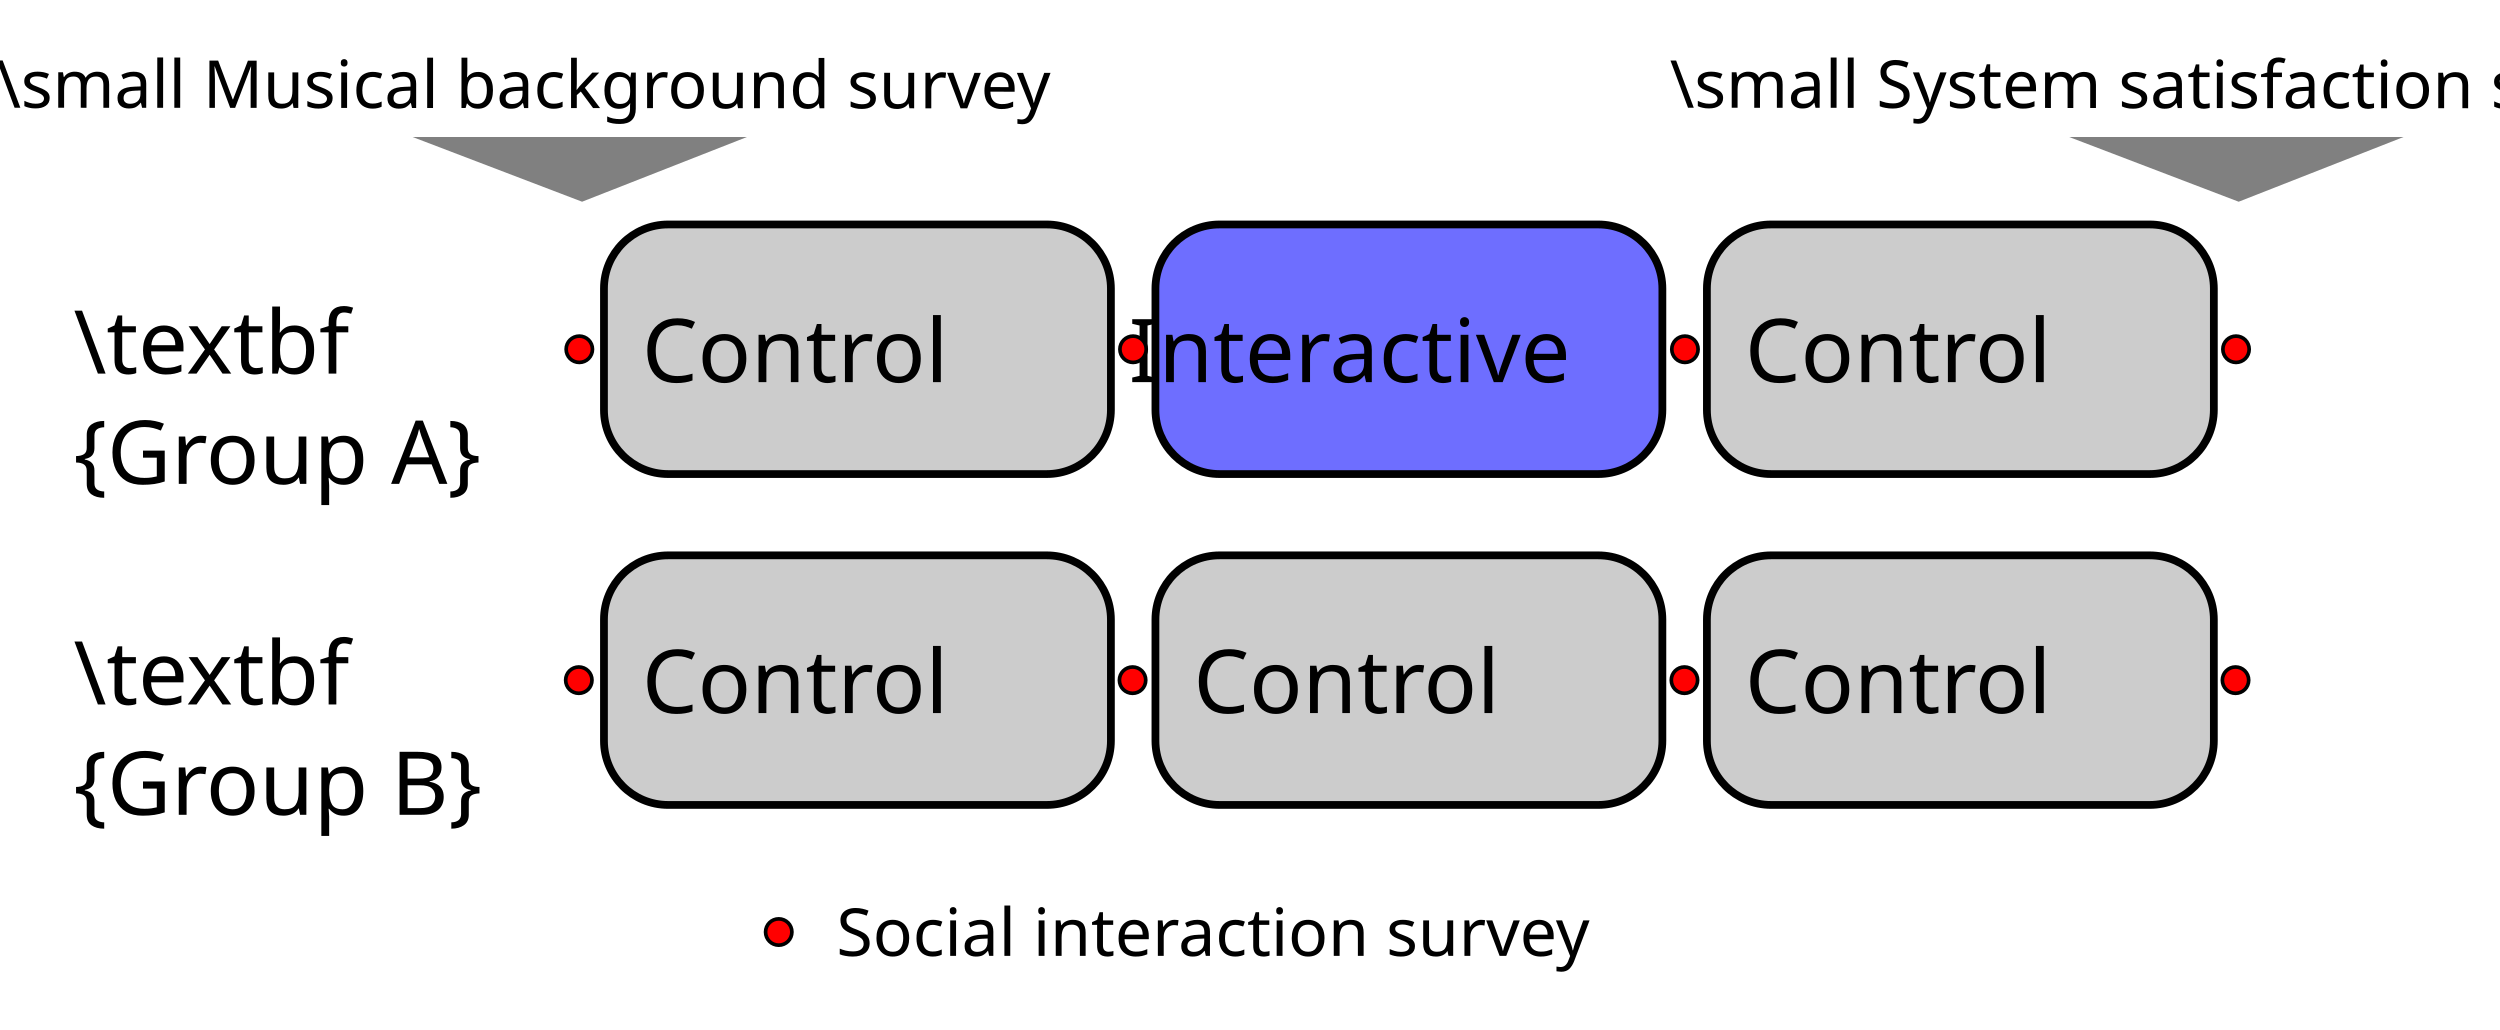
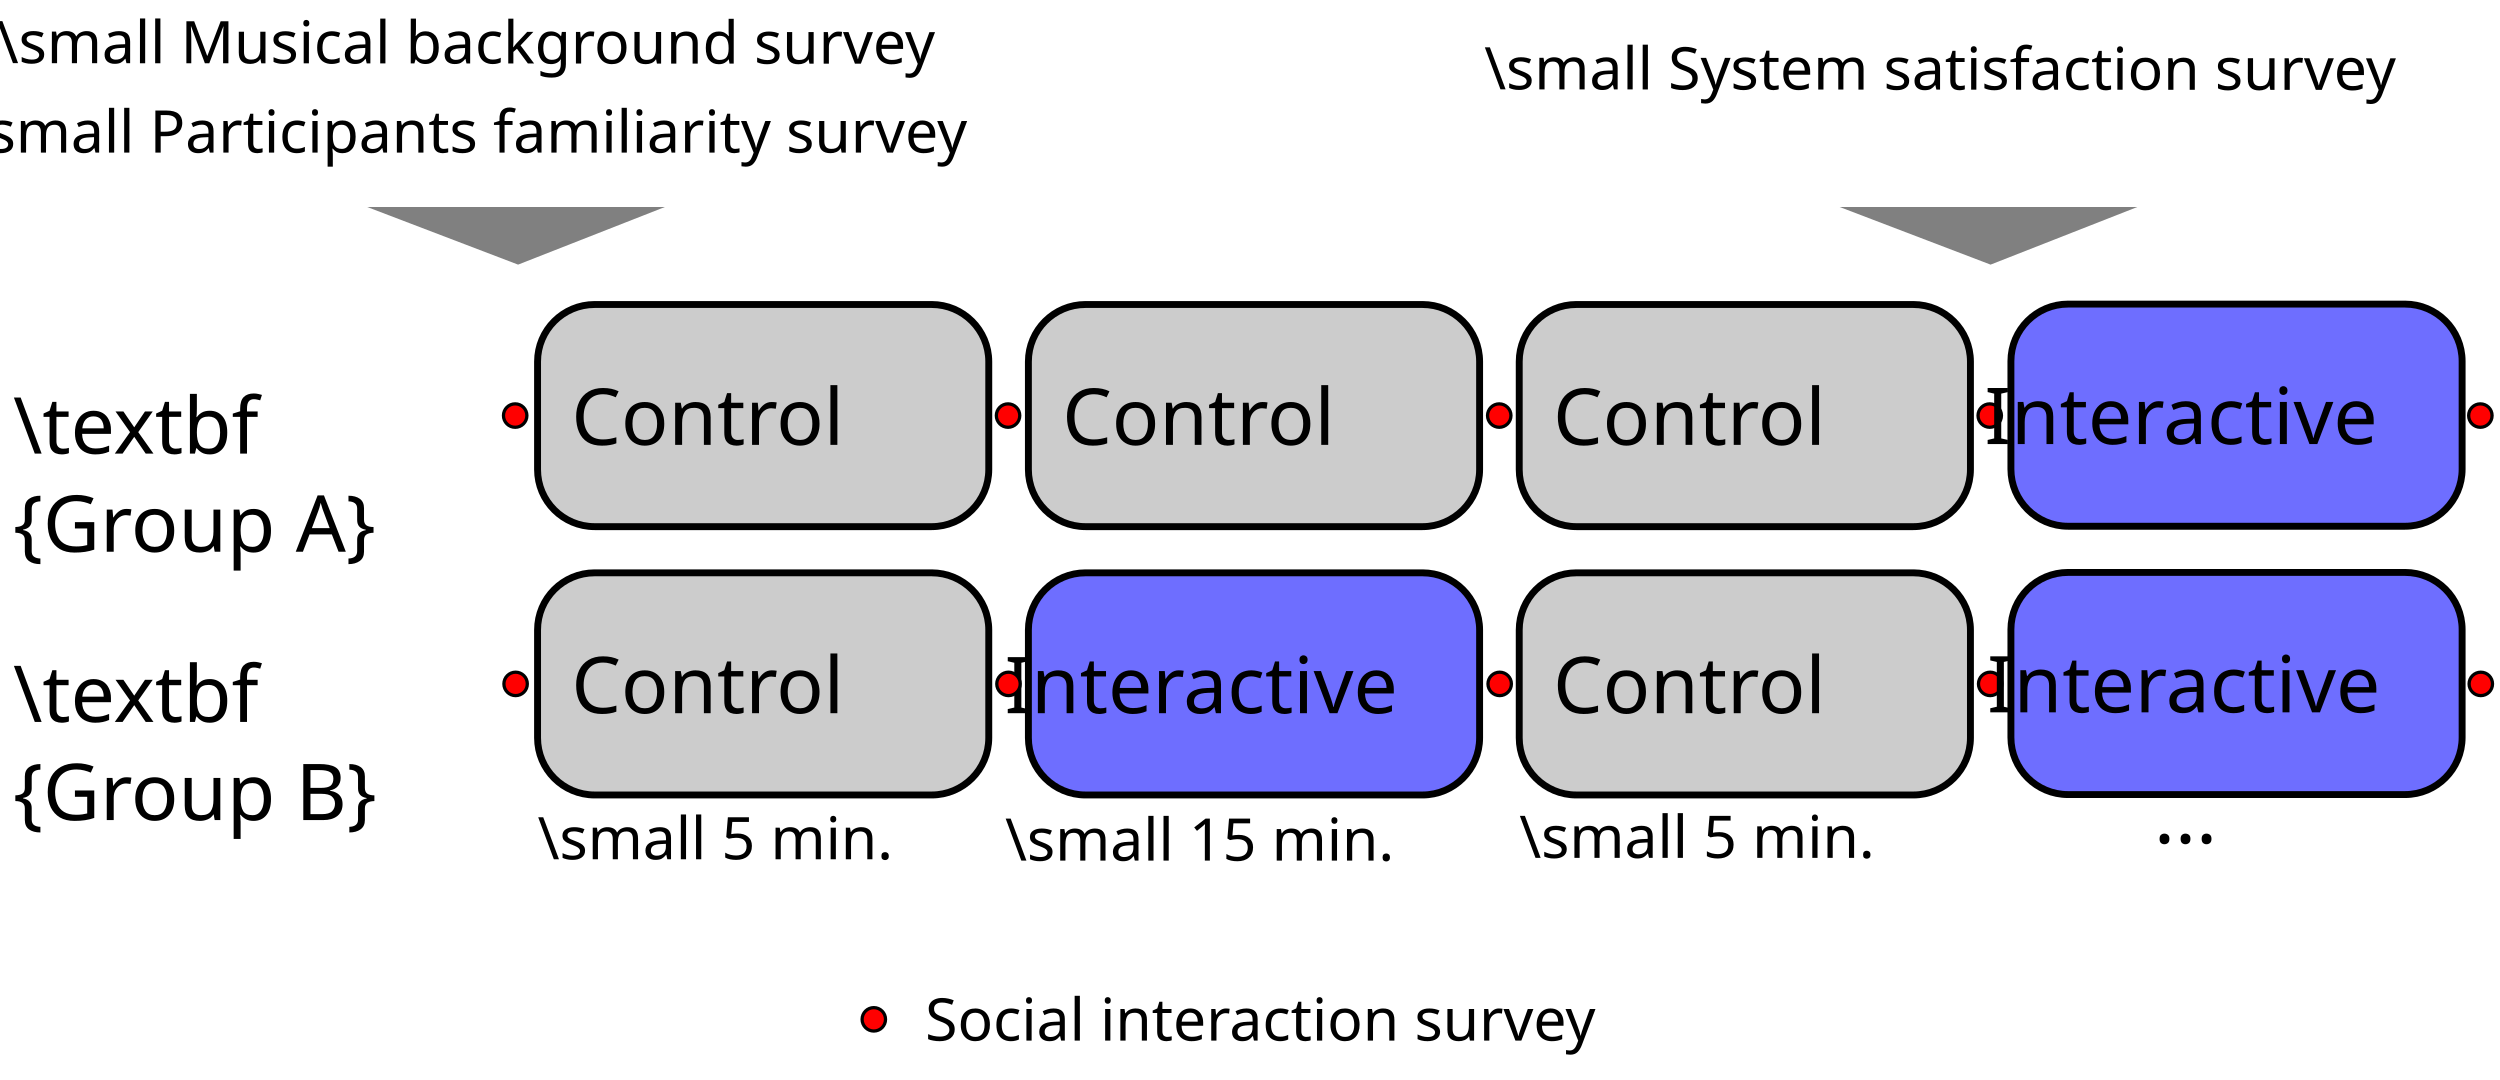
- <svg xmlns="http://www.w3.org/2000/svg" width="340" height="140" id="svg2" version="1.1">
+ <svg xmlns="http://www.w3.org/2000/svg" width="382" height="165" id="svg2" version="1.1">
  <defs id="defs4" />
-   <g id="layer1" transform="translate(80,-865.1045)">
-     <rect style="fill:#cccccc;fill-opacity:1;stroke:#000000;stroke-width:1.056;stroke-opacity:1" id="rect2985" width="68.944" height="33.944" x="2.139" y="895.632" ry="8.728" />
-     <rect style="fill:#6e6eff;fill-opacity:1;stroke:#000000;stroke-width:1.056;stroke-opacity:1" id="rect2985-2" width="68.944" height="33.944" x="77.139" y="895.632" ry="8.728" />
-     <rect style="fill:#cccccc;fill-opacity:1;stroke:#000000;stroke-width:1.056;stroke-opacity:1" id="rect2985-1" width="68.944" height="33.944" x="152.139" y="895.632" ry="8.728" />
-     <rect style="fill:#cccccc;fill-opacity:1;stroke:#000000;stroke-width:1.056;stroke-opacity:1" id="rect2985-4" width="68.944" height="33.944" x="2.139" y="940.632" ry="8.728" />
-     <rect style="fill:#cccccc;fill-opacity:1;stroke:#000000;stroke-width:1.056;stroke-opacity:1" id="rect2985-9" width="68.944" height="33.944" x="77.139" y="940.632" ry="8.728" />
-     <rect style="fill:#cccccc;fill-opacity:1;stroke:#000000;stroke-width:1.056;stroke-opacity:1" id="rect2985-0" width="68.944" height="33.944" x="152.139" y="940.632" ry="8.728" />
-     <text xml:space="preserve" style="font-size:12px;font-style:normal;font-weight:normal;text-align:center;line-height:125%;letter-spacing:0px;word-spacing:0px;text-anchor:middle;fill:#000000;fill-opacity:1;stroke:none;font-family:Sans" x="35.938" y="917.078" id="text3876">
-       <tspan id="tspan3878" x="35.938" y="917.078" style="text-align:center;text-anchor:middle">Control</tspan>
+   <g id="layer1" transform="translate(80,-840.1045)">
+     <rect style="fill:#cccccc;fill-opacity:1;stroke:#000000;stroke-width:1.056;stroke-opacity:1" id="rect2985" width="68.944" height="33.944" x="2.139" y="927.632" ry="8.728" />
+     <rect style="fill:#6e6eff;fill-opacity:1;stroke:#000000;stroke-width:1.056;stroke-opacity:1" id="rect2985-2" width="68.944" height="33.944" x="77.139" y="927.632" ry="8.728" />
+     <rect style="fill:#cccccc;fill-opacity:1;stroke:#000000;stroke-width:1.056;stroke-opacity:1" id="rect2985-1" width="68.944" height="33.944" x="152.139" y="927.632" ry="8.728" />
+     <rect style="fill:#cccccc;fill-opacity:1;stroke:#000000;stroke-width:1.056;stroke-opacity:1" id="rect2985-4" width="68.944" height="33.944" x="2.139" y="886.632" ry="8.728" />
+     <rect style="fill:#cccccc;fill-opacity:1;stroke:#000000;stroke-width:1.056;stroke-opacity:1" id="rect2985-9" width="68.944" height="33.944" x="77.139" y="886.632" ry="8.728" />
+     <rect style="fill:#cccccc;fill-opacity:1;stroke:#000000;stroke-width:1.056;stroke-opacity:1" id="rect2985-0" width="68.944" height="33.944" x="152.139" y="886.632" ry="8.728" />
+     <text xml:space="preserve" style="font-size:12px;font-style:normal;font-weight:normal;text-align:center;line-height:125%;letter-spacing:0px;word-spacing:0px;text-anchor:middle;fill:#000000;fill-opacity:1;stroke:none;font-family:Sans" x="35.938" y="949.078" id="text3876">
+       <tspan id="tspan3878" x="35.938" y="949.078" style="text-align:center;text-anchor:middle">Control</tspan>
    </text>
-     <text xml:space="preserve" style="font-size:12px;font-style:normal;font-weight:normal;text-align:center;line-height:125%;letter-spacing:0px;word-spacing:0px;text-anchor:middle;fill:#000000;fill-opacity:1;stroke:none;font-family:Sans" x="35.938" y="962.078" id="text3876-0">
-       <tspan id="tspan3878-2" x="35.938" y="962.078" style="text-align:center;text-anchor:middle">Control</tspan>
+     <text xml:space="preserve" style="font-size:12px;font-style:normal;font-weight:normal;text-align:center;line-height:125%;letter-spacing:0px;word-spacing:0px;text-anchor:middle;fill:#000000;fill-opacity:1;stroke:none;font-family:Sans" x="35.938" y="908.078" id="text3876-0">
+       <tspan id="tspan3878-2" x="35.938" y="908.078" style="text-align:center;text-anchor:middle">Control</tspan>
    </text>
-     <text xml:space="preserve" style="font-size:12px;font-style:normal;font-weight:normal;text-align:center;line-height:125%;letter-spacing:0px;word-spacing:0px;text-anchor:middle;fill:#000000;fill-opacity:1;stroke:none;font-family:Sans" x="110.938" y="962.078" id="text3876-3">
-       <tspan id="tspan3878-1" x="110.938" y="962.078" style="text-align:center;text-anchor:middle">Control</tspan>
+     <text xml:space="preserve" style="font-size:12px;font-style:normal;font-weight:normal;text-align:center;line-height:125%;letter-spacing:0px;word-spacing:0px;text-anchor:middle;fill:#000000;fill-opacity:1;stroke:none;font-family:Sans" x="110.938" y="908.078" id="text3876-3">
+       <tspan id="tspan3878-1" x="110.938" y="908.078" style="text-align:center;text-anchor:middle">Control</tspan>
    </text>
-     <text xml:space="preserve" style="font-size:12px;font-style:normal;font-weight:normal;text-align:center;line-height:125%;letter-spacing:0px;word-spacing:0px;text-anchor:middle;fill:#000000;fill-opacity:1;stroke:none;font-family:Sans" x="185.938" y="962.078" id="text3876-08">
-       <tspan id="tspan3878-12" x="185.938" y="962.078" style="text-align:center;text-anchor:middle">Control</tspan>
+     <text xml:space="preserve" style="font-size:12px;font-style:normal;font-weight:normal;text-align:center;line-height:125%;letter-spacing:0px;word-spacing:0px;text-anchor:middle;fill:#000000;fill-opacity:1;stroke:none;font-family:Sans" x="185.938" y="908.078" id="text3876-08">
+       <tspan id="tspan3878-12" x="185.938" y="908.078" style="text-align:center;text-anchor:middle">Control</tspan>
    </text>
-     <text xml:space="preserve" style="font-size:12px;font-style:normal;font-weight:normal;text-align:center;line-height:125%;letter-spacing:0px;word-spacing:0px;text-anchor:middle;fill:#000000;fill-opacity:1;stroke:none;font-family:Sans" x="185.938" y="917.078" id="text3876-1">
-       <tspan id="tspan3878-5" x="185.938" y="917.078" style="text-align:center;text-anchor:middle">Control</tspan>
+     <text xml:space="preserve" style="font-size:12px;font-style:normal;font-weight:normal;text-align:center;line-height:125%;letter-spacing:0px;word-spacing:0px;text-anchor:middle;fill:#000000;fill-opacity:1;stroke:none;font-family:Sans" x="185.938" y="949.078" id="text3876-1">
+       <tspan id="tspan3878-5" x="185.938" y="949.078" style="text-align:center;text-anchor:middle">Control</tspan>
    </text>
-     <text xml:space="preserve" style="font-size:12px;font-style:normal;font-weight:normal;text-align:center;line-height:125%;letter-spacing:0px;word-spacing:0px;text-anchor:middle;fill:#000000;fill-opacity:1;stroke:none;font-family:Sans" x="111.342" y="917.078" id="text3976">
-       <tspan id="tspan3978" x="111.342" y="917.078">Interactive</tspan>
+     <text xml:space="preserve" style="font-size:12px;font-style:normal;font-weight:normal;text-align:center;line-height:125%;letter-spacing:0px;word-spacing:0px;text-anchor:middle;fill:#000000;fill-opacity:1;stroke:none;font-family:Sans" x="111.342" y="949.078" id="text3976">
+       <tspan id="tspan3978" x="111.342" y="949.078">Interactive</tspan>
    </text>
-     <text xml:space="preserve" style="font-size:12px;font-style:normal;font-weight:normal;text-align:start;line-height:125%;letter-spacing:0px;word-spacing:0px;text-anchor:start;fill:#000000;fill-opacity:1;stroke:none;font-family:Sans" x="-70" y="915.915" id="text4117">
-       <tspan id="tspan4119" x="-70" y="915.915" style="text-align:start;text-anchor:start">\textbf</tspan>
-       <tspan x="-70" y="930.915" style="text-align:start;text-anchor:start" id="tspan4193">{Group A}</tspan>
-       <tspan x="-70" y="945.915" id="tspan4121" style="text-align:start;text-anchor:start" />
+     <text xml:space="preserve" style="font-size:12px;font-style:normal;font-weight:normal;text-align:start;line-height:125%;letter-spacing:0px;word-spacing:0px;text-anchor:start;fill:#000000;fill-opacity:1;stroke:none;font-family:Sans" x="-78" y="909.415" id="text4117">
+       <tspan id="tspan4119" x="-78" y="909.415" style="text-align:start;text-anchor:start">\textbf</tspan>
+       <tspan x="-78" y="924.415" style="text-align:start;text-anchor:start" id="tspan4193">{Group A}</tspan>
+       <tspan x="-78" y="939.415" id="tspan4121" style="text-align:start;text-anchor:start" />
    </text>
-     <text xml:space="preserve" style="font-size:12px;font-style:normal;font-weight:normal;text-align:start;line-height:125%;letter-spacing:0px;word-spacing:0px;text-anchor:start;fill:#000000;fill-opacity:1;stroke:none;font-family:Sans" x="-70" y="960.915" id="text4117-2">
-       <tspan id="tspan4119-0" x="-70" y="960.915" style="text-align:start;text-anchor:start">\textbf</tspan>
-       <tspan x="-70" y="975.915" style="text-align:start;text-anchor:start" id="tspan4195">{Group B}</tspan>
-       <tspan x="-70" y="990.915" id="tspan4121-5" style="text-align:start;text-anchor:start" />
+     <text xml:space="preserve" style="font-size:12px;font-style:normal;font-weight:normal;text-align:start;line-height:125%;letter-spacing:0px;word-spacing:0px;text-anchor:start;fill:#000000;fill-opacity:1;stroke:none;font-family:Sans" x="-78" y="950.415" id="text4117-2">
+       <tspan id="tspan4119-0" x="-78" y="950.415" style="text-align:start;text-anchor:start">\textbf</tspan>
+       <tspan x="-78" y="965.415" style="text-align:start;text-anchor:start" id="tspan4195">{Group B}</tspan>
+       <tspan x="-78" y="980.415" id="tspan4121-5" style="text-align:start;text-anchor:start" />
    </text>
-     <text xml:space="preserve" style="font-size:12px;font-style:normal;font-weight:normal;text-align:center;line-height:125%;letter-spacing:0px;word-spacing:0px;text-anchor:middle;fill:#000000;fill-opacity:1;stroke:none;font-family:Sans" x="-0.454" y="879.803" id="text4059" transform="matrix(0.9999998,6.4189032e-4,-6.4189032e-4,0.9999998,0,0)">
-       <tspan id="tspan4061" x="-0.454" y="879.803" style="font-size:9px;text-align:center;text-anchor:middle">\small Musical background survey</tspan>
+     <text xml:space="preserve" style="font-size:12px;font-style:normal;font-weight:normal;text-align:center;line-height:125%;letter-spacing:0px;word-spacing:0px;text-anchor:middle;fill:#000000;fill-opacity:1;stroke:none;font-family:Sans" x="-0.473" y="849.803" id="text4059" transform="matrix(0.9999998,6.4189032e-4,-6.4189032e-4,0.9999998,0,0)">
+       <tspan id="tspan4061" x="-0.473" y="849.803" style="font-size:9px;text-align:center;text-anchor:middle">\small Musical background survey</tspan>
    </text>
-     <text xml:space="preserve" style="font-size:12px;font-style:normal;font-weight:normal;text-align:start;line-height:125%;letter-spacing:0px;word-spacing:0px;text-anchor:start;fill:#000000;fill-opacity:1;stroke:none;font-family:Sans" x="33.752" y="995.104" id="text4189">
-       <tspan id="tspan4191" x="33.752" y="995.104" style="font-size:9px;text-align:start;text-anchor:start">Social interaction survey</tspan>
+     <text xml:space="preserve" style="font-size:12px;font-style:normal;font-weight:normal;text-align:start;line-height:125%;letter-spacing:0px;word-spacing:0px;text-anchor:start;fill:#000000;fill-opacity:1;stroke:none;font-family:Sans" x="61.362" y="999.104" id="text4189">
+       <tspan id="tspan4191" x="61.362" y="999.104" style="font-size:9px;text-align:start;text-anchor:start">Social interaction survey</tspan>
    </text>
    <flowRoot xml:space="preserve" id="flowRoot4197" style="font-size:12px;font-style:normal;font-weight:normal;text-align:center;line-height:125%;letter-spacing:0px;word-spacing:0px;text-anchor:middle;fill:#000000;fill-opacity:1;stroke:none;font-family:Sans" transform="translate(-100,863.1045)">
      <flowRegion id="flowRegion4199">
        <rect id="rect4201" width="33.193" height="39.12" x="-90.095" y="-118.507" />
      </flowRegion>
      <flowPara id="flowPara4203" />
    </flowRoot>
-     <path style="fill:#ff0000;fill-opacity:1;stroke:#000000;stroke-width:0.704;stroke-miterlimit:4;stroke-opacity:1;stroke-dasharray:none" id="path4226" d="m 77.944,159.368 a 2.519,2.519 0 1 1 -5.038,0 2.519,2.519 0 1 1 5.038,0 z" transform="matrix(0.7104086,0,0,0.7104086,-27.6743,878.6428)" />
-     <path style="fill:#ff0000;fill-opacity:1;stroke:#000000;stroke-width:0.704;stroke-miterlimit:4;stroke-opacity:1;stroke-dasharray:none" id="path4226-8" d="m 77.944,159.368 a 2.519,2.519 0 1 1 -5.038,0 2.519,2.519 0 1 1 5.038,0 z" transform="matrix(0.7104086,0,0,0.7104086,-54.79646,799.388)" />
-     <path style="fill:#ff0000;fill-opacity:1;stroke:#000000;stroke-width:0.704;stroke-miterlimit:4;stroke-opacity:1;stroke-dasharray:none" id="path4226-8-8" d="m 77.944,159.368 a 2.519,2.519 0 1 1 -5.038,0 2.519,2.519 0 1 1 5.038,0 z" transform="matrix(0.7104086,0,0,0.7104086,20.51474,799.388)" />
-     <path style="fill:#ff0000;fill-opacity:1;stroke:#000000;stroke-width:0.704;stroke-miterlimit:4;stroke-opacity:1;stroke-dasharray:none" id="path4226-8-6" d="m 77.944,159.368 a 2.519,2.519 0 1 1 -5.038,0 2.519,2.519 0 1 1 5.038,0 z" transform="matrix(0.7104086,0,0,0.7104086,95.56973,799.388)" />
-     <path style="fill:#ff0000;fill-opacity:1;stroke:#000000;stroke-width:0.704;stroke-miterlimit:4;stroke-opacity:1;stroke-dasharray:none" id="path4226-8-3" d="m 77.944,159.368 a 2.519,2.519 0 1 1 -5.038,0 2.519,2.519 0 1 1 5.038,0 z" transform="matrix(0.7104086,0,0,0.7104086,170.5164,799.388)" />
-     <path style="fill:#ff0000;fill-opacity:1;stroke:#000000;stroke-width:0.704;stroke-miterlimit:4;stroke-opacity:1;stroke-dasharray:none" id="path4226-8-60" d="m 77.944,159.368 a 2.519,2.519 0 1 1 -5.038,0 2.519,2.519 0 1 1 5.038,0 z" transform="matrix(0.7104086,0,0,0.7104086,-54.86331,844.388)" />
-     <path style="fill:#ff0000;fill-opacity:1;stroke:#000000;stroke-width:0.704;stroke-miterlimit:4;stroke-opacity:1;stroke-dasharray:none" id="path4226-8-8-5" d="m 77.944,159.368 a 2.519,2.519 0 1 1 -5.038,0 2.519,2.519 0 1 1 5.038,0 z" transform="matrix(0.7104086,0,0,0.7104086,20.4479,844.388)" />
-     <path style="fill:#ff0000;fill-opacity:1;stroke:#000000;stroke-width:0.704;stroke-miterlimit:4;stroke-opacity:1;stroke-dasharray:none" id="path4226-8-6-3" d="m 77.944,159.368 a 2.519,2.519 0 1 1 -5.038,0 2.519,2.519 0 1 1 5.038,0 z" transform="matrix(0.7104086,0,0,0.7104086,95.50289,844.388)" />
-     <path style="fill:#ff0000;fill-opacity:1;stroke:#000000;stroke-width:0.704;stroke-miterlimit:4;stroke-opacity:1;stroke-dasharray:none" id="path4226-8-3-8" d="m 77.944,159.368 a 2.519,2.519 0 1 1 -5.038,0 2.519,2.519 0 1 1 5.038,0 z" transform="matrix(0.7104086,0,0,0.7104086,170.4496,844.388)" />
-     <path style="fill:#808080;fill-opacity:1;stroke:none" d="m -0.837,892.539 22.423,-8.802 -45.475,0 z" id="path3094" />
-     <text xml:space="preserve" style="font-size:12px;font-style:normal;font-weight:normal;text-align:center;line-height:125%;letter-spacing:0px;word-spacing:0px;text-anchor:middle;fill:#000000;fill-opacity:1;stroke:none;font-family:Sans" x="224.841" y="879.659" id="text4059-9" transform="matrix(0.9999998,6.4189032e-4,-6.4189032e-4,0.9999998,0,0)">
-       <tspan id="tspan4061-3" x="226.274" y="879.659" style="font-size:9px;text-align:center;text-anchor:middle">\small System satisfaction survey </tspan>
+     <path style="fill:#ff0000;fill-opacity:1;stroke:#000000;stroke-width:0.704;stroke-miterlimit:4;stroke-opacity:1;stroke-dasharray:none" id="path4226" d="m 77.944,159.368 a 2.519,2.519 0 1 1 -5.038,0 2.519,2.519 0 1 1 5.038,0 z" transform="matrix(0.7104086,0,0,0.7104086,-0.06418,882.6428)" />
+     <path style="fill:#ff0000;fill-opacity:1;stroke:#000000;stroke-width:0.704;stroke-miterlimit:4;stroke-opacity:1;stroke-dasharray:none" id="path4226-8" d="m 77.944,159.368 a 2.519,2.519 0 1 1 -5.038,0 2.519,2.519 0 1 1 5.038,0 z" transform="matrix(0.7104086,0,0,0.7104086,-54.79646,831.388)" />
+     <path style="fill:#ff0000;fill-opacity:1;stroke:#000000;stroke-width:0.704;stroke-miterlimit:4;stroke-opacity:1;stroke-dasharray:none" id="path4226-8-8" d="m 77.944,159.368 a 2.519,2.519 0 1 1 -5.038,0 2.519,2.519 0 1 1 5.038,0 z" transform="matrix(0.7104086,0,0,0.7104086,20.51474,831.388)" />
+     <path style="fill:#ff0000;fill-opacity:1;stroke:#000000;stroke-width:0.704;stroke-miterlimit:4;stroke-opacity:1;stroke-dasharray:none" id="path4226-8-6" d="m 77.944,159.368 a 2.519,2.519 0 1 1 -5.038,0 2.519,2.519 0 1 1 5.038,0 z" transform="matrix(0.7104086,0,0,0.7104086,95.56973,831.388)" />
+     <path style="fill:#ff0000;fill-opacity:1;stroke:#000000;stroke-width:0.704;stroke-miterlimit:4;stroke-opacity:1;stroke-dasharray:none" id="path4226-8-3" d="m 77.944,159.368 a 2.519,2.519 0 1 1 -5.038,0 2.519,2.519 0 1 1 5.038,0 z" transform="matrix(0.7104086,0,0,0.7104086,170.5164,831.388)" />
+     <path style="fill:#ff0000;fill-opacity:1;stroke:#000000;stroke-width:0.704;stroke-miterlimit:4;stroke-opacity:1;stroke-dasharray:none" id="path4226-8-60" d="m 77.944,159.368 a 2.519,2.519 0 1 1 -5.038,0 2.519,2.519 0 1 1 5.038,0 z" transform="matrix(0.7104086,0,0,0.7104086,-54.86331,790.388)" />
+     <path style="fill:#ff0000;fill-opacity:1;stroke:#000000;stroke-width:0.704;stroke-miterlimit:4;stroke-opacity:1;stroke-dasharray:none" id="path4226-8-8-5" d="m 77.944,159.368 a 2.519,2.519 0 1 1 -5.038,0 2.519,2.519 0 1 1 5.038,0 z" transform="matrix(0.7104086,0,0,0.7104086,20.4479,790.388)" />
+     <path style="fill:#ff0000;fill-opacity:1;stroke:#000000;stroke-width:0.704;stroke-miterlimit:4;stroke-opacity:1;stroke-dasharray:none" id="path4226-8-6-3" d="m 77.944,159.368 a 2.519,2.519 0 1 1 -5.038,0 2.519,2.519 0 1 1 5.038,0 z" transform="matrix(0.7104086,0,0,0.7104086,95.50289,790.388)" />
+     <path style="fill:#ff0000;fill-opacity:1;stroke:#000000;stroke-width:0.704;stroke-miterlimit:4;stroke-opacity:1;stroke-dasharray:none" id="path4226-8-3-8" d="m 77.944,159.368 a 2.519,2.519 0 1 1 -5.038,0 2.519,2.519 0 1 1 5.038,0 z" transform="matrix(0.7104086,0,0,0.7104086,170.4496,790.388)" />
+     <path style="fill:#808080;fill-opacity:1;stroke:none" d="m -0.837,880.539 22.423,-8.802 -45.475,0 z" id="path3094" />
+     <text xml:space="preserve" style="font-size:12px;font-style:normal;font-weight:normal;text-align:center;line-height:125%;letter-spacing:0px;word-spacing:0px;text-anchor:middle;fill:#000000;fill-opacity:1;stroke:none;font-family:Sans" x="224.525" y="853.659" id="text4059-9" transform="matrix(0.9999998,6.4189032e-4,-6.4189032e-4,0.9999998,0,0)">
+       <tspan id="tspan4061-3" x="225.957" y="853.659" style="font-size:9px;text-align:center;text-anchor:middle">\small System satisfaction survey </tspan>
    </text>
-     <path style="fill:#808080;fill-opacity:1;stroke:none" d="m 224.458,892.539 22.423,-8.802 -45.475,0 z" id="path3094-6" />
+     <path style="fill:#808080;fill-opacity:1;stroke:none" d="m 224.158,880.539 22.423,-8.802 -45.475,0 z" id="path3094-6" />
+     <text xml:space="preserve" style="font-size:40px;font-style:normal;font-weight:normal;line-height:125%;letter-spacing:0px;word-spacing:0px;fill:#000000;fill-opacity:1;stroke:none;font-family:Sans" x="109.81" y="127.61" id="text3146" transform="translate(-80,825.1045)">
+       <tspan id="tspan3148" x="109.81" y="127.61" />
+     </text>
+     <text xml:space="preserve" style="font-size:12px;font-style:normal;font-weight:normal;text-align:center;line-height:125%;letter-spacing:0px;word-spacing:0px;text-anchor:middle;fill:#000000;fill-opacity:1;stroke:none;font-family:Sans" x="37.099" y="971.402" id="text3150">
+       <tspan id="tspan3152" x="37.099" y="971.402" style="font-size:9px;text-align:center;text-anchor:middle">\small 5 min.</tspan>
+     </text>
+     <text id="text3154" y="971.192" x="187.099" style="font-size:12px;font-style:normal;font-weight:normal;text-align:center;line-height:125%;letter-spacing:0px;word-spacing:0px;text-anchor:middle;fill:#000000;fill-opacity:1;stroke:none;font-family:Sans" xml:space="preserve">
+       <tspan y="971.192" x="187.099" id="tspan3156" style="font-size:9px;text-align:center;text-anchor:middle">\small 5 min.</tspan>
+     </text>
+     <text xml:space="preserve" style="font-size:12px;font-style:normal;font-weight:normal;text-align:center;line-height:125%;letter-spacing:0px;word-spacing:0px;text-anchor:middle;fill:#000000;fill-opacity:1;stroke:none;font-family:Sans" x="111.102" y="971.611" id="text3158">
+       <tspan id="tspan3160" x="111.102" y="971.611" style="font-size:9px">\small 15 min.</tspan>
+     </text>
+     <text xml:space="preserve" style="font-size:12px;font-style:normal;font-weight:normal;text-align:center;line-height:125%;letter-spacing:0px;word-spacing:0px;text-anchor:middle;fill:#000000;fill-opacity:1;stroke:none;font-family:Sans" x="45.077" y="844.999" id="text3162">
+       <tspan id="tspan3164" x="45.077" y="844.999" style="font-size:9px;text-align:center;text-anchor:middle" />
+     </text>
+     <text xml:space="preserve" style="font-size:12px;font-style:normal;font-weight:normal;text-align:center;line-height:125%;letter-spacing:0px;word-spacing:0px;text-anchor:middle;fill:#000000;fill-opacity:1;stroke:none;font-family:Sans" x="-0.929" y="863.419" id="text3166">
+       <tspan id="tspan3168" x="-0.929" y="863.419" style="font-size:9px">\small Participants familiarity survey</tspan>
+     </text>
+     <rect style="fill:#6e6eff;fill-opacity:1;stroke:#000000;stroke-width:1.056;stroke-opacity:1" id="rect2985-2-7" width="68.944" height="33.944" x="227.268" y="927.571" ry="8.728" />
+     <rect style="fill:#6e6eff;fill-opacity:1;stroke:#000000;stroke-width:1.056;stroke-opacity:1" id="rect2985-9-3" width="68.944" height="33.944" x="227.268" y="886.571" ry="8.728" />
+     <text xml:space="preserve" style="font-size:12px;font-style:normal;font-weight:normal;text-align:center;line-height:125%;letter-spacing:0px;word-spacing:0px;text-anchor:middle;fill:#000000;fill-opacity:1;stroke:none;font-family:Sans" x="261.067" y="907.955" id="text3876-3-2">
+       <tspan id="tspan3878-1-1" x="261.067" y="907.955" style="text-align:center;text-anchor:middle">Interactive</tspan>
+     </text>
+     <text xml:space="preserve" style="font-size:12px;font-style:normal;font-weight:normal;text-align:center;line-height:125%;letter-spacing:0px;word-spacing:0px;text-anchor:middle;fill:#000000;fill-opacity:1;stroke:none;font-family:Sans" x="261.471" y="948.955" id="text3976-6">
+       <tspan id="tspan3978-6" x="261.471" y="948.955">Interactive</tspan>
+     </text>
+     <text xml:space="preserve" style="font-size:12px;font-style:normal;font-weight:normal;text-align:center;line-height:125%;letter-spacing:0px;word-spacing:0px;text-anchor:middle;fill:#000000;fill-opacity:1;stroke:none;font-family:Sans" x="261.749" y="968.935" id="text3971">
+       <tspan id="tspan3973" x="261.749" y="968.935">...</tspan>
+     </text>
+     <path style="fill:#ff0000;fill-opacity:1;stroke:#000000;stroke-width:0.704;stroke-miterlimit:4;stroke-opacity:1;stroke-dasharray:none" id="path4226-8-3-0" d="m 77.944,159.368 a 2.519,2.519 0 1 1 -5.038,0 2.519,2.519 0 1 1 5.038,0 z" transform="matrix(0.7104086,0,0,0.7104086,245.4841,831.388)" />
+     <path style="fill:#ff0000;fill-opacity:1;stroke:#000000;stroke-width:0.704;stroke-miterlimit:4;stroke-opacity:1;stroke-dasharray:none" id="path4226-8-3-8-6" d="m 77.944,159.368 a 2.519,2.519 0 1 1 -5.038,0 2.519,2.519 0 1 1 5.038,0 z" transform="matrix(0.7104086,0,0,0.7104086,245.4172,790.388)" />
  </g>
</svg>
